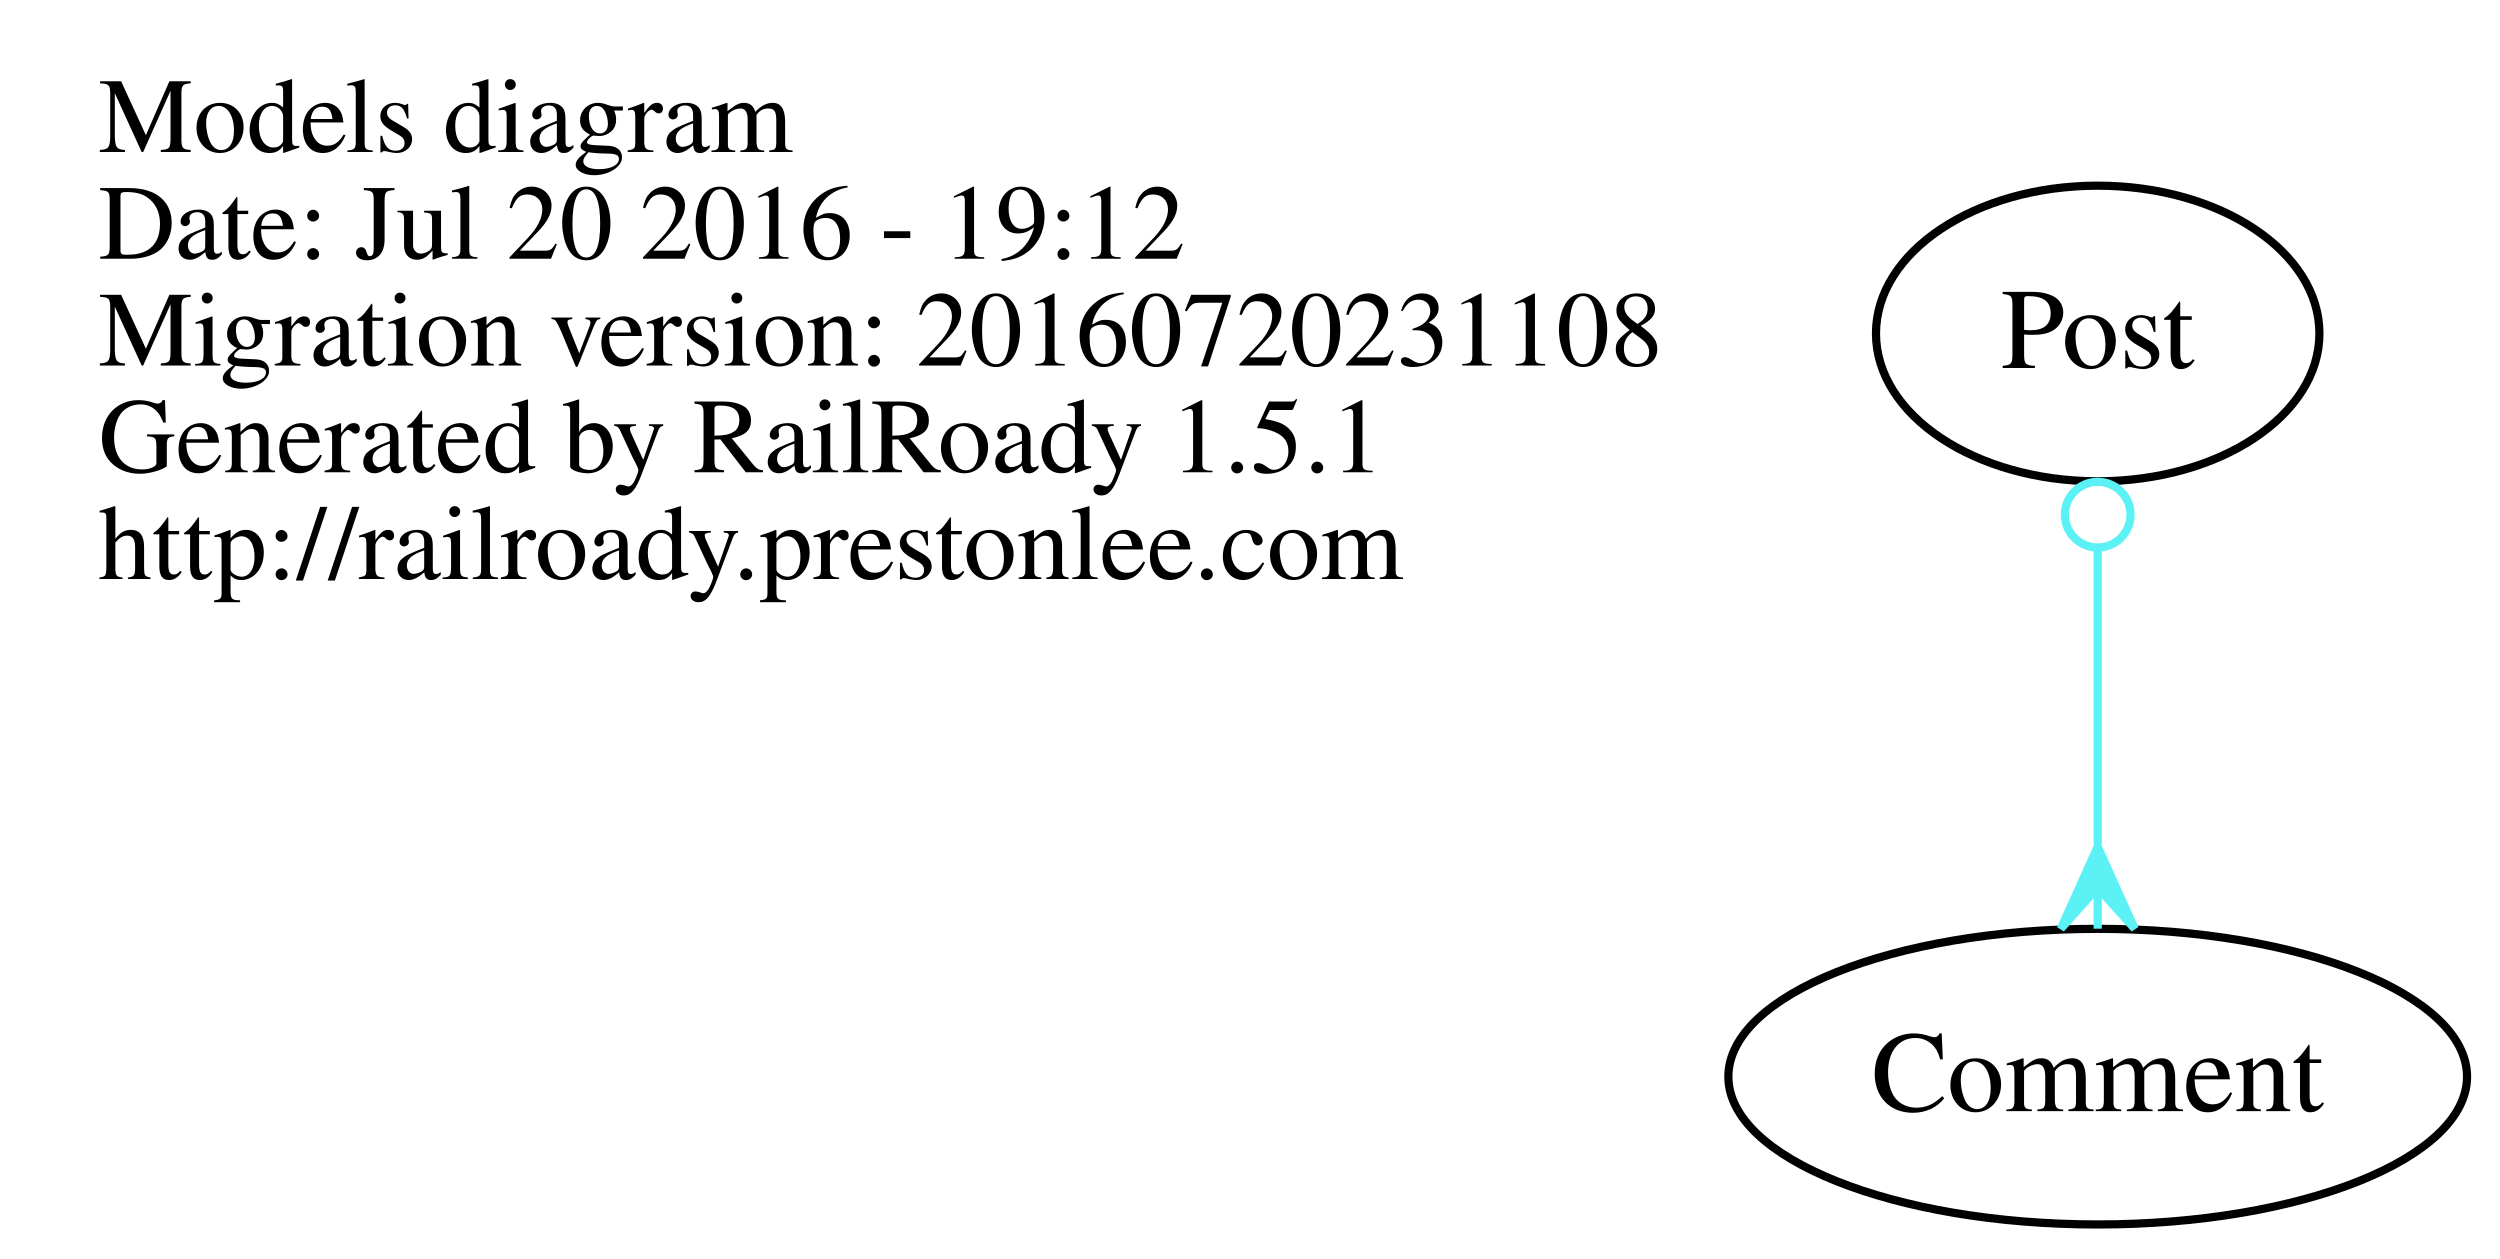
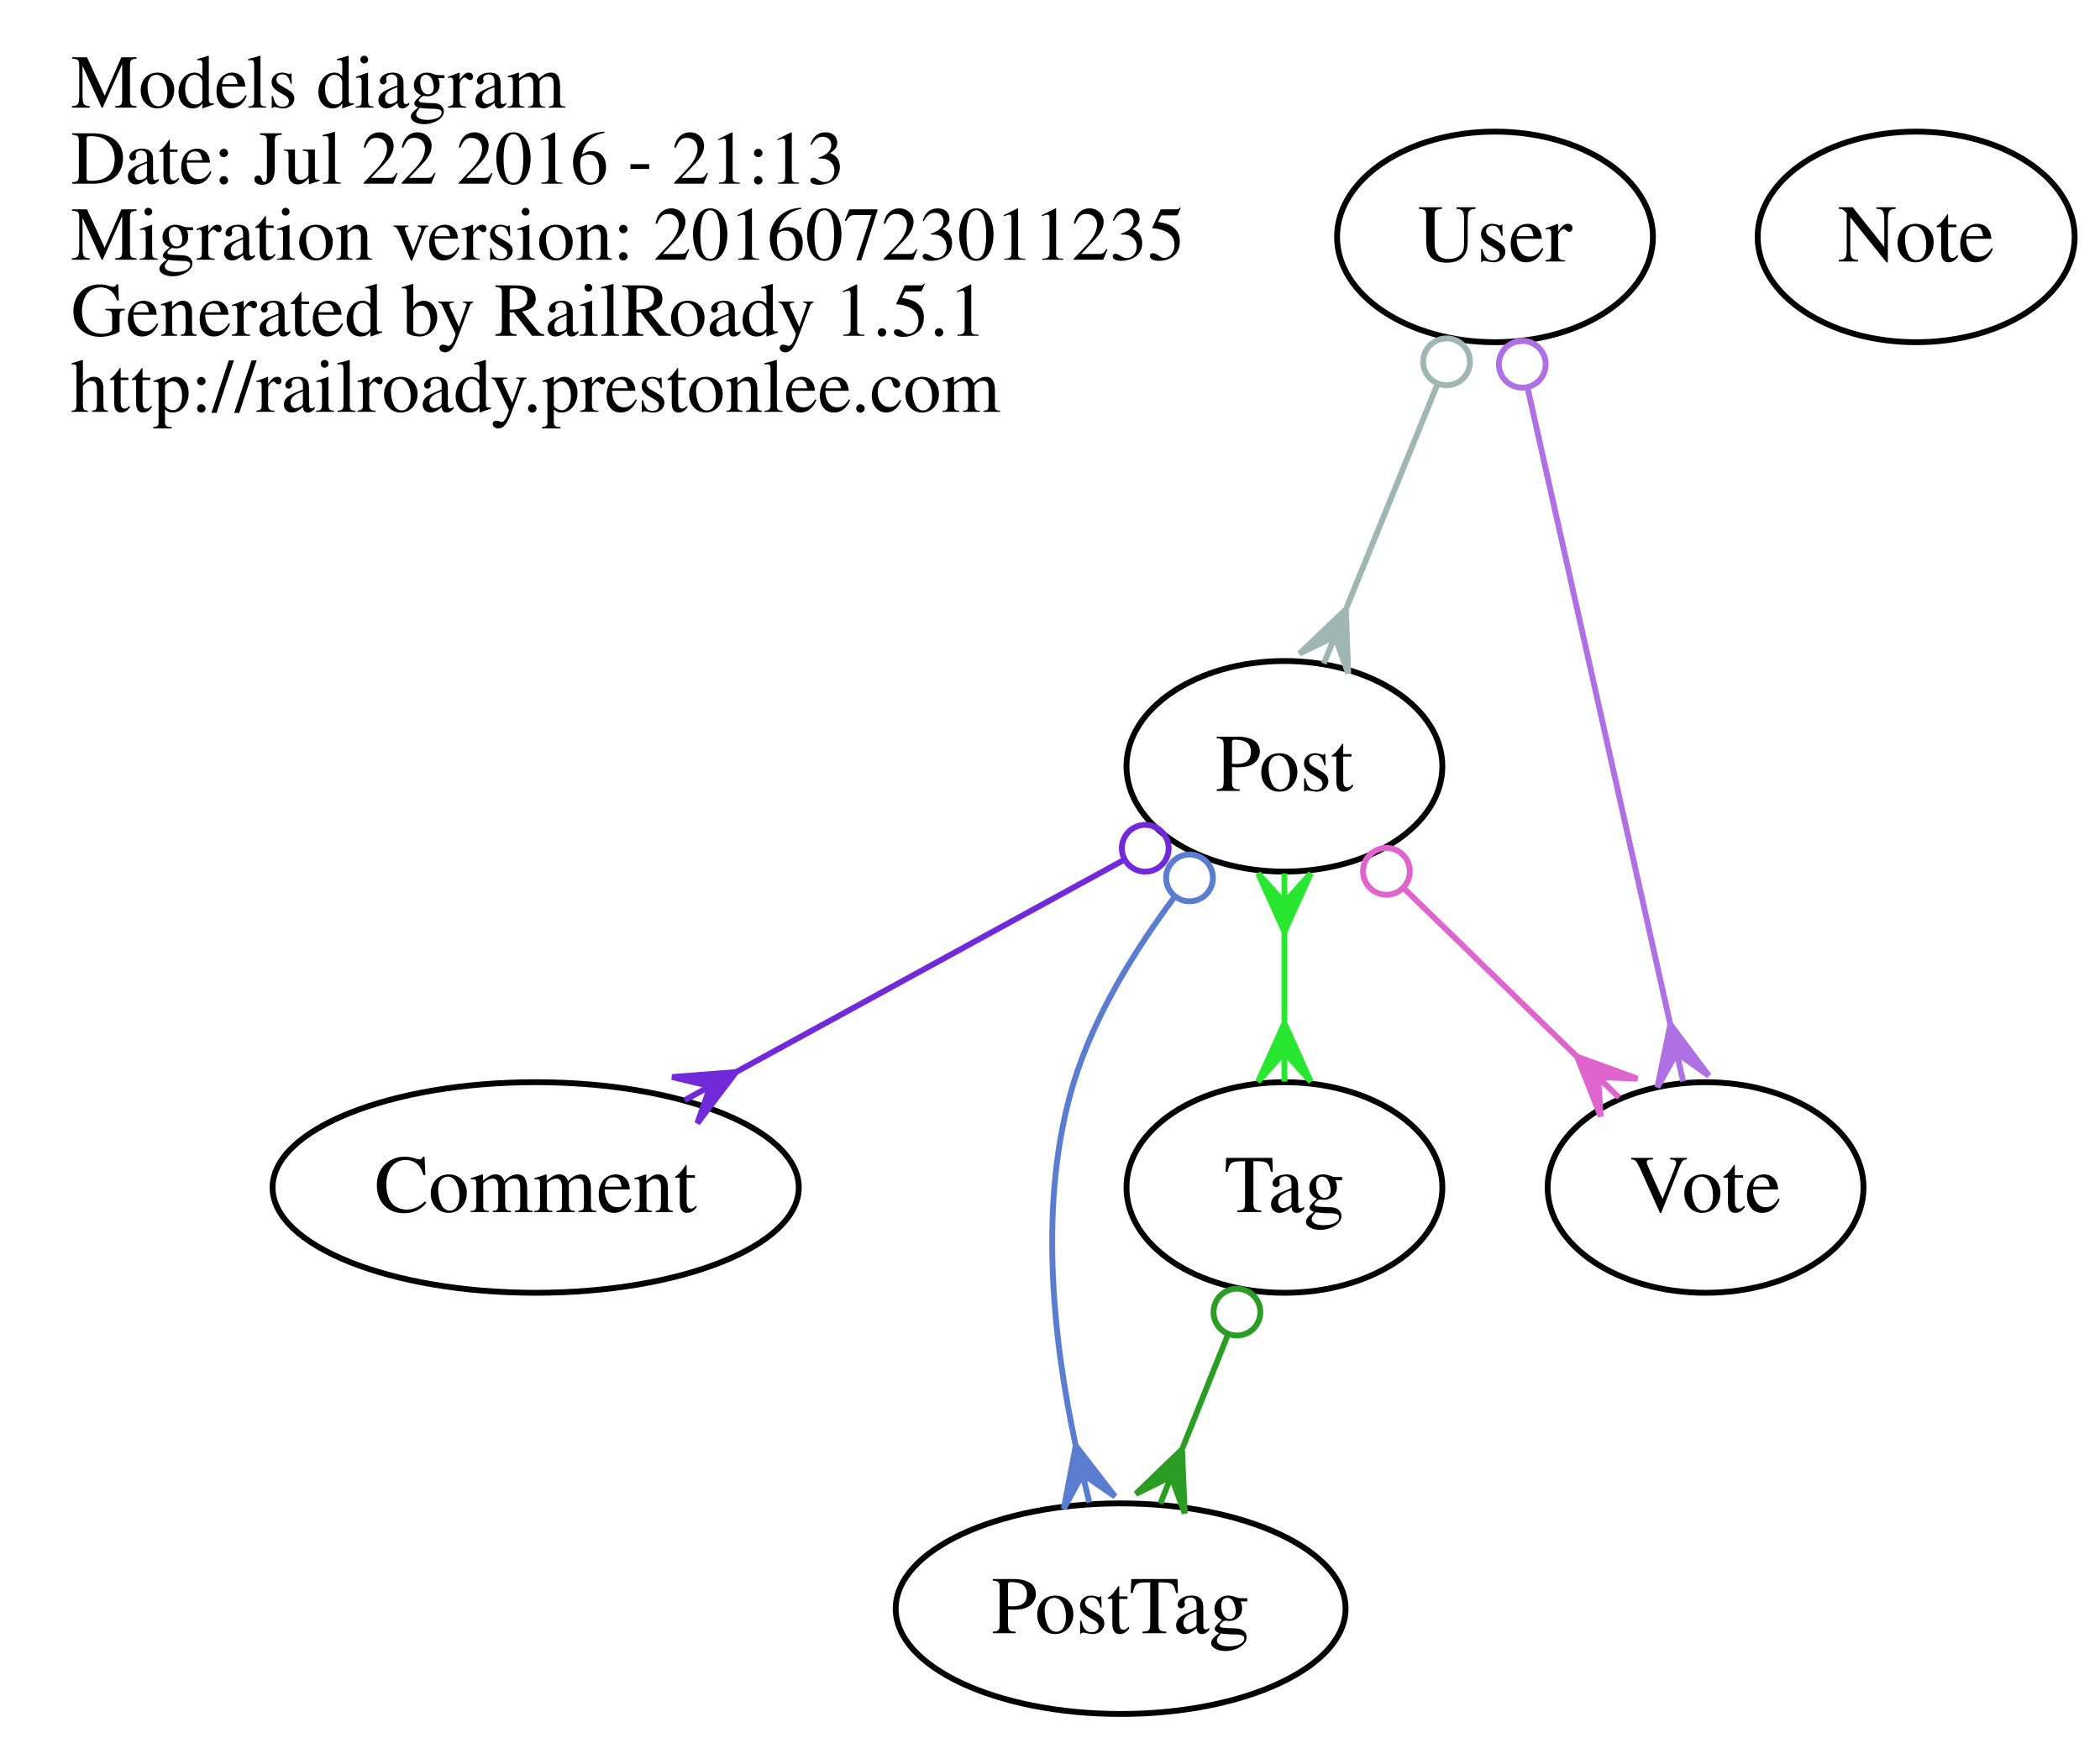
- <svg xmlns="http://www.w3.org/2000/svg" width="304pt" height="153pt" viewBox="0.00 0.00 304.44 153.00">
-   <g id="graph0" class="graph" transform="scale(1 1) rotate(0) translate(4 149)">
-     <polygon fill="none" stroke="none" points="-4,4 -4,-149 300.438,-149 300.438,4 -4,4" />
+ <svg xmlns="http://www.w3.org/2000/svg" width="359pt" height="297pt" viewBox="0.00 0.00 358.75 297.00">
+   <g id="graph0" class="graph" transform="scale(1 1) rotate(0) translate(4 293)">
+     <polygon fill="none" stroke="none" points="-4,4 -4,-293 354.747,-293 354.747,4 -4,4" />
    <g id="node1" class="node">
-       <text text-anchor="start" x="8" y="-130.6" font-family="Times,serif" font-size="13.00">Models diagram</text>
-       <text text-anchor="start" x="8" y="-117.6" font-family="Times,serif" font-size="13.00">Date: Jul 20 2016 - 19:12</text>
-       <text text-anchor="start" x="8" y="-104.6" font-family="Times,serif" font-size="13.00">Migration version: 20160720231108</text>
-       <text text-anchor="start" x="8" y="-91.6" font-family="Times,serif" font-size="13.00">Generated by RailRoady 1.5.1</text>
-       <text text-anchor="start" x="8" y="-78.6" font-family="Times,serif" font-size="13.00">http://railroady.prestonlee.com</text>
+       <text text-anchor="start" x="8" y="-274.6" font-family="Times,serif" font-size="13.00">Models diagram</text>
+       <text text-anchor="start" x="8" y="-261.6" font-family="Times,serif" font-size="13.00">Date: Jul 22 2016 - 21:13</text>
+       <text text-anchor="start" x="8" y="-248.6" font-family="Times,serif" font-size="13.00">Migration version: 20160723011235</text>
+       <text text-anchor="start" x="8" y="-235.6" font-family="Times,serif" font-size="13.00">Generated by RailRoady 1.5.1</text>
+       <text text-anchor="start" x="8" y="-222.6" font-family="Times,serif" font-size="13.00">http://railroady.prestonlee.com</text>
    </g>
    <g id="node2" class="node">
-       <ellipse fill="none" stroke="black" cx="251.45" cy="-18" rx="44.977" ry="18" />
-       <text text-anchor="middle" x="251.45" y="-13.8" font-family="Times,serif" font-size="14.00">Comment</text>
+       <ellipse fill="none" stroke="black" cx="87.45" cy="-90" rx="44.977" ry="18" />
+       <text text-anchor="middle" x="87.45" y="-85.8" font-family="Times,serif" font-size="14.00">Comment</text>
    </g>
    <g id="node3" class="node">
-       <ellipse fill="none" stroke="black" cx="251.45" cy="-108.5" rx="27" ry="18" />
-       <text text-anchor="middle" x="251.45" y="-104.3" font-family="Times,serif" font-size="14.00">Post</text>
+       <ellipse fill="none" stroke="black" cx="323.45" cy="-252.5" rx="27.096" ry="18" />
+       <text text-anchor="middle" x="323.45" y="-248.3" font-family="Times,serif" font-size="14.00">Note</text>
+     </g>
+     <g id="node4" class="node">
+       <ellipse fill="none" stroke="black" cx="215.45" cy="-162" rx="27" ry="18" />
+       <text text-anchor="middle" x="215.45" y="-157.8" font-family="Times,serif" font-size="14.00">Post</text>
    </g>
    <g id="edge1" class="edge">
-       <path fill="none" stroke="#5bf1f5" d="M251.45,-82.189C251.45,-70.971 251.45,-57.752 251.45,-46.311" />
-       <ellipse fill="none" stroke="#5bf1f5" cx="251.45" cy="-86.436" rx="4" ry="4" />
-       <polygon fill="#5bf1f5" stroke="#5bf1f5" points="251.45,-46.011 255.95,-36.011 251.45,-41.011 251.45,-36.011 251.45,-36.011 251.45,-36.011 251.45,-41.011 246.95,-36.011 251.45,-46.011 251.45,-46.011" />
+       <path fill="none" stroke="#7129da" d="M187.988,-145.982C168.606,-135.382 142.501,-121.106 121.749,-109.758" />
+       <ellipse fill="none" stroke="#7129da" cx="191.658" cy="-147.989" rx="4" ry="4" />
+       <polygon fill="#7129da" stroke="#7129da" points="121.701,-109.731 115.087,-100.985 117.314,-107.332 112.927,-104.933 112.927,-104.933 112.927,-104.933 117.314,-107.332 110.768,-108.881 121.701,-109.731 121.701,-109.731" />
+     </g>
+     <g id="node5" class="node">
+       <ellipse fill="none" stroke="black" cx="187.45" cy="-18" rx="38.453" ry="18" />
+       <text text-anchor="middle" x="187.45" y="-13.8" font-family="Times,serif" font-size="14.00">PostTag</text>
+     </g>
+     <g id="edge3" class="edge">
+       <path fill="none" stroke="#5b7dd0" d="M196.573,-139.543C189.783,-130.456 182.941,-119.353 179.45,-108 173.237,-87.795 175.904,-63.885 179.758,-45.938" />
+       <ellipse fill="none" stroke="#5b7dd0" cx="199.229" cy="-142.923" rx="4" ry="4" />
+       <polygon fill="#5b7dd0" stroke="#5b7dd0" points="179.777,-45.858 186.483,-37.182 180.942,-40.996 182.107,-36.133 182.107,-36.133 182.107,-36.133 180.942,-40.996 177.731,-35.085 179.777,-45.858 179.777,-45.858" />
+     </g>
+     <g id="node6" class="node">
+       <ellipse fill="none" stroke="black" cx="215.45" cy="-90" rx="27" ry="18" />
+       <text text-anchor="middle" x="215.45" y="-85.8" font-family="Times,serif" font-size="14.00">Tag</text>
+     </g>
+     <g id="edge4" class="edge">
+       <path fill="none" stroke="#29e630" d="M215.45,-133.665C215.45,-128.687 215.45,-123.491 215.45,-118.507" />
+       <polygon fill="#29e630" stroke="#29e630" points="215.45,-133.697 210.95,-143.697 215.45,-138.697 215.45,-143.697 215.45,-143.697 215.45,-143.697 215.45,-138.697 219.95,-143.697 215.45,-133.697 215.45,-133.697" />
+       <polygon fill="#29e630" stroke="#29e630" points="215.45,-118.104 219.95,-108.104 215.45,-113.104 215.45,-108.104 215.45,-108.104 215.45,-108.104 215.45,-113.104 210.95,-108.104 215.45,-118.104 215.45,-118.104" />
+     </g>
+     <g id="node8" class="node">
+       <ellipse fill="none" stroke="black" cx="287.45" cy="-90" rx="27" ry="18" />
+       <text text-anchor="middle" x="287.45" y="-85.8" font-family="Times,serif" font-size="14.00">Vote</text>
+     </g>
+     <g id="edge2" class="edge">
+       <path fill="none" stroke="#df64cd" d="M235.864,-141.152C245.111,-132.163 256.058,-121.52 265.483,-112.357" />
+       <ellipse fill="none" stroke="#df64cd" cx="232.888" cy="-144.046" rx="4" ry="4" />
+       <polygon fill="#df64cd" stroke="#df64cd" points="265.484,-112.356 275.791,-108.611 269.069,-108.87 272.654,-105.385 272.654,-105.385 272.654,-105.385 269.069,-108.87 269.517,-102.158 265.484,-112.356 265.484,-112.356" />
+     </g>
+     <g id="edge5" class="edge">
+       <path fill="none" stroke="#2b9d25" d="M205.761,-64.778C203.267,-58.544 200.572,-51.805 198.035,-45.463" />
+       <ellipse fill="none" stroke="#2b9d25" cx="207.329" cy="-68.697" rx="4" ry="4" />
+       <polygon fill="#2b9d25" stroke="#2b9d25" points="197.946,-45.241 198.41,-34.285 196.089,-40.599 194.232,-35.956 194.232,-35.956 194.232,-35.956 196.089,-40.599 190.054,-37.627 197.946,-45.241 197.946,-45.241" />
+     </g>
+     <g id="node7" class="node">
+       <ellipse fill="none" stroke="black" cx="251.45" cy="-252.5" rx="27" ry="18" />
+       <text text-anchor="middle" x="251.45" y="-248.3" font-family="Times,serif" font-size="14.00">User</text>
+     </g>
+     <g id="edge6" class="edge">
+       <path fill="none" stroke="#a0b6b3" d="M241.622,-227.341C236.804,-215.496 230.994,-201.214 226.074,-189.117" />
+       <ellipse fill="none" stroke="#a0b6b3" cx="243.171" cy="-231.149" rx="4" ry="4" />
+       <polygon fill="#a0b6b3" stroke="#a0b6b3" points="225.959,-188.834 226.359,-177.876 224.075,-184.203 222.191,-179.572 222.191,-179.572 222.191,-179.572 224.075,-184.203 218.022,-181.267 225.959,-188.834 225.959,-188.834" />
+     </g>
+     <g id="edge7" class="edge">
+       <path fill="none" stroke="#af70e3" d="M257.077,-226.411C263.685,-196.949 274.604,-148.272 281.392,-118.006" />
+       <ellipse fill="none" stroke="#af70e3" cx="256.11" cy="-230.724" rx="4" ry="4" />
+       <polygon fill="#af70e3" stroke="#af70e3" points="281.419,-117.888 287.998,-109.115 282.513,-113.009 283.607,-108.13 283.607,-108.13 283.607,-108.13 282.513,-113.009 279.217,-107.145 281.419,-117.888 281.419,-117.888" />
    </g>
  </g>
</svg>
